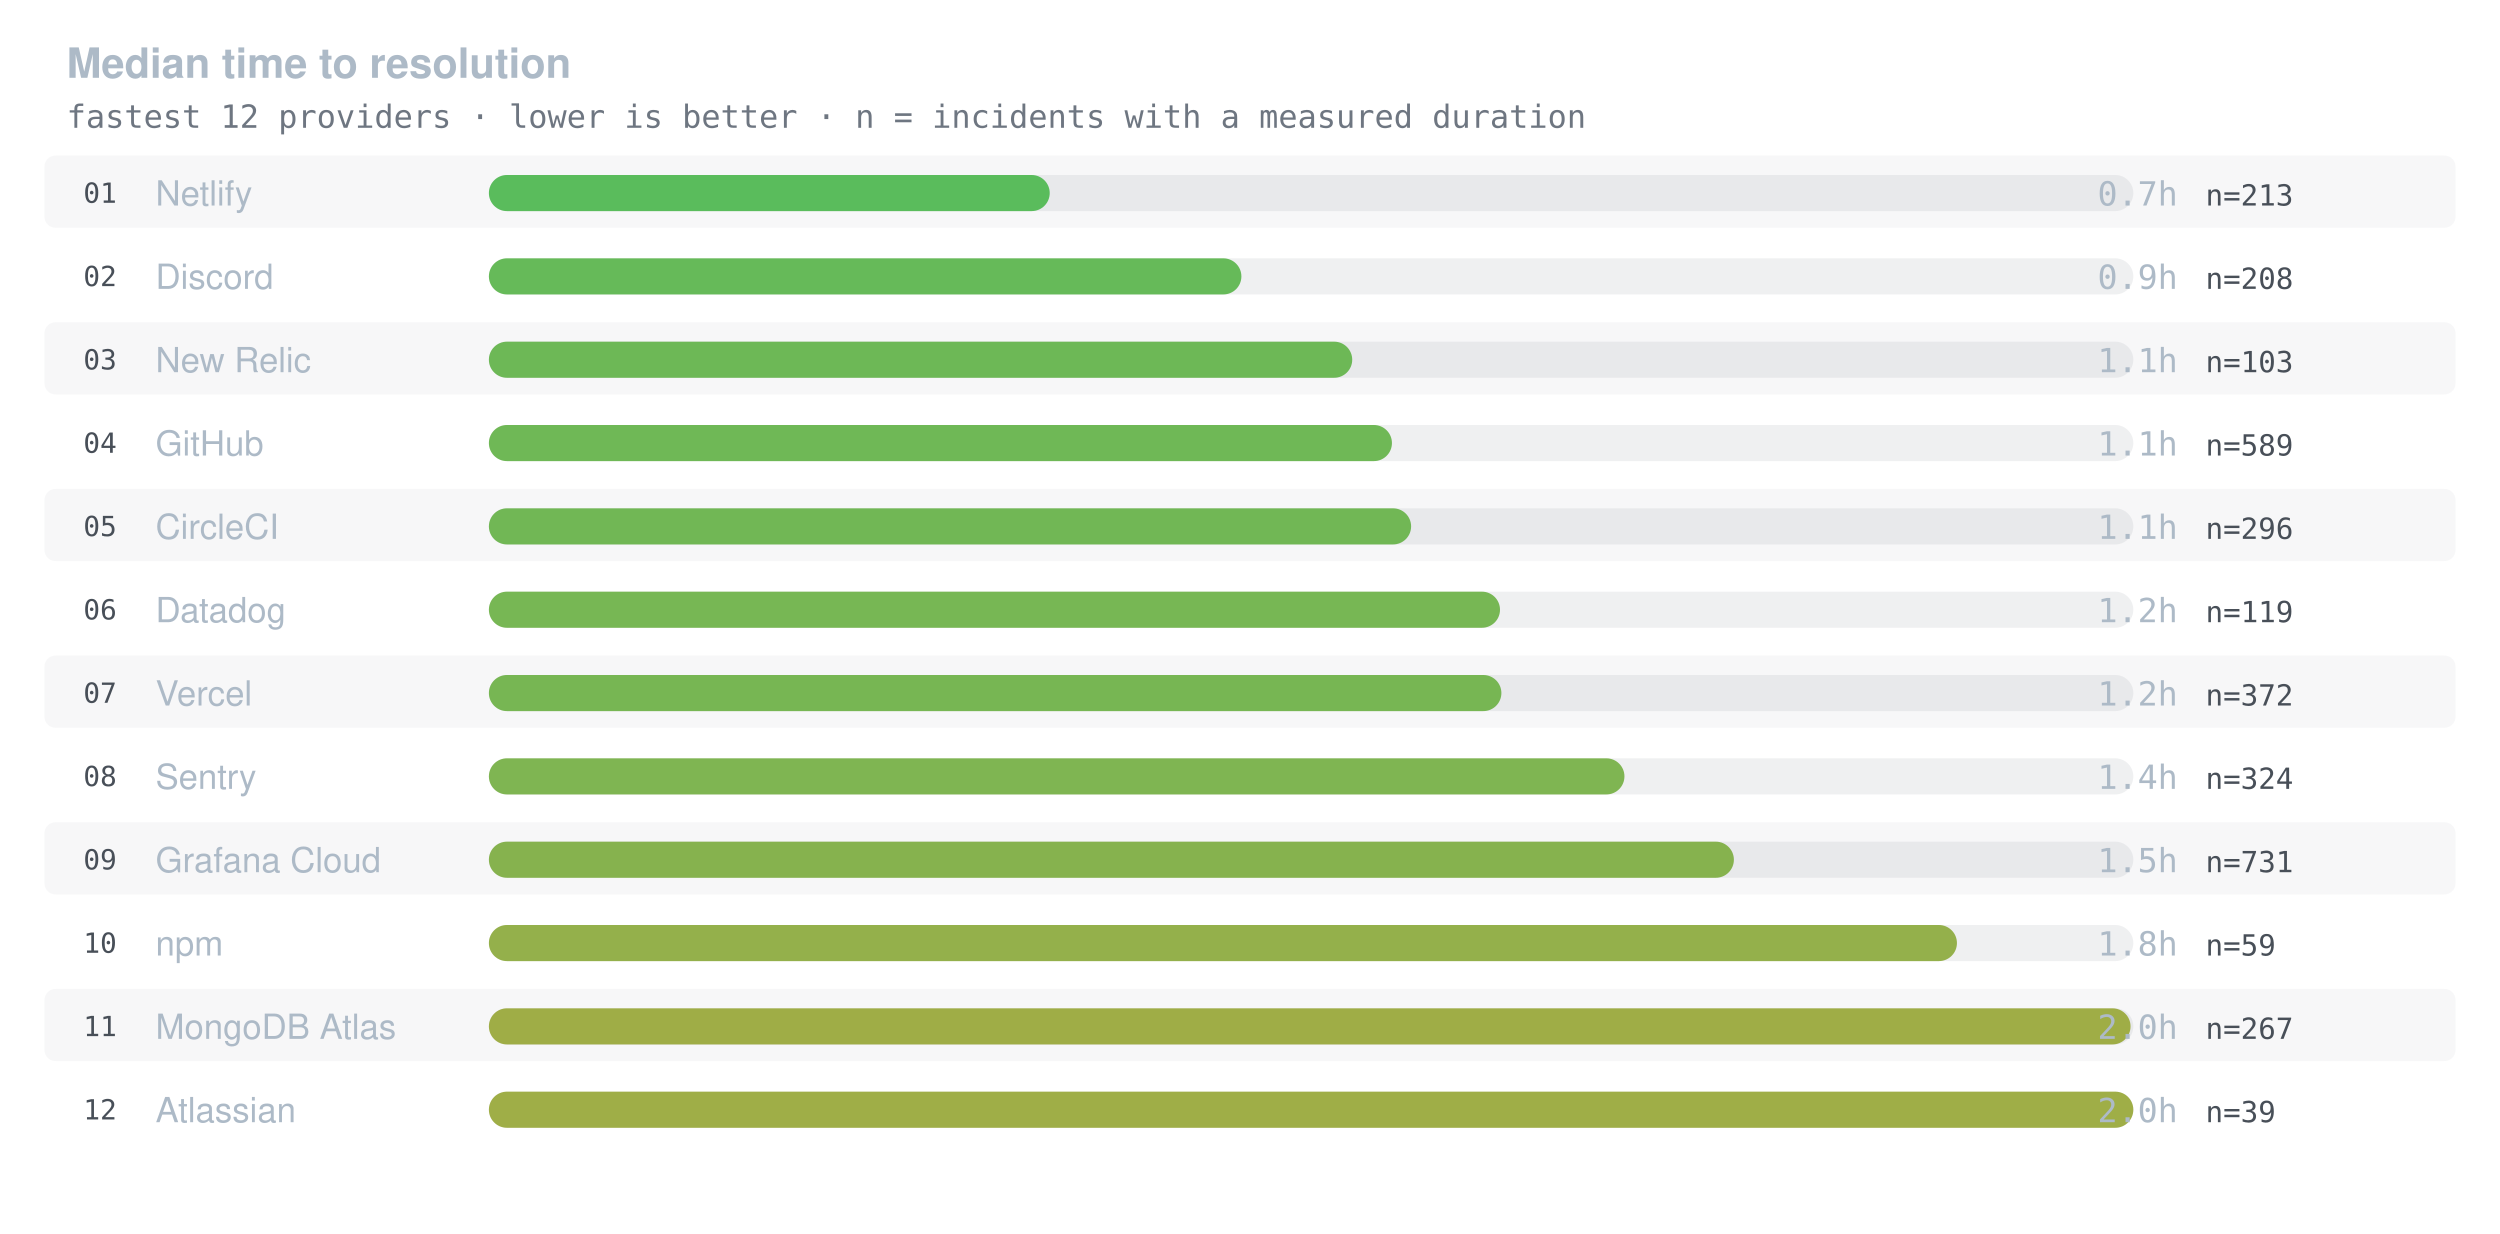
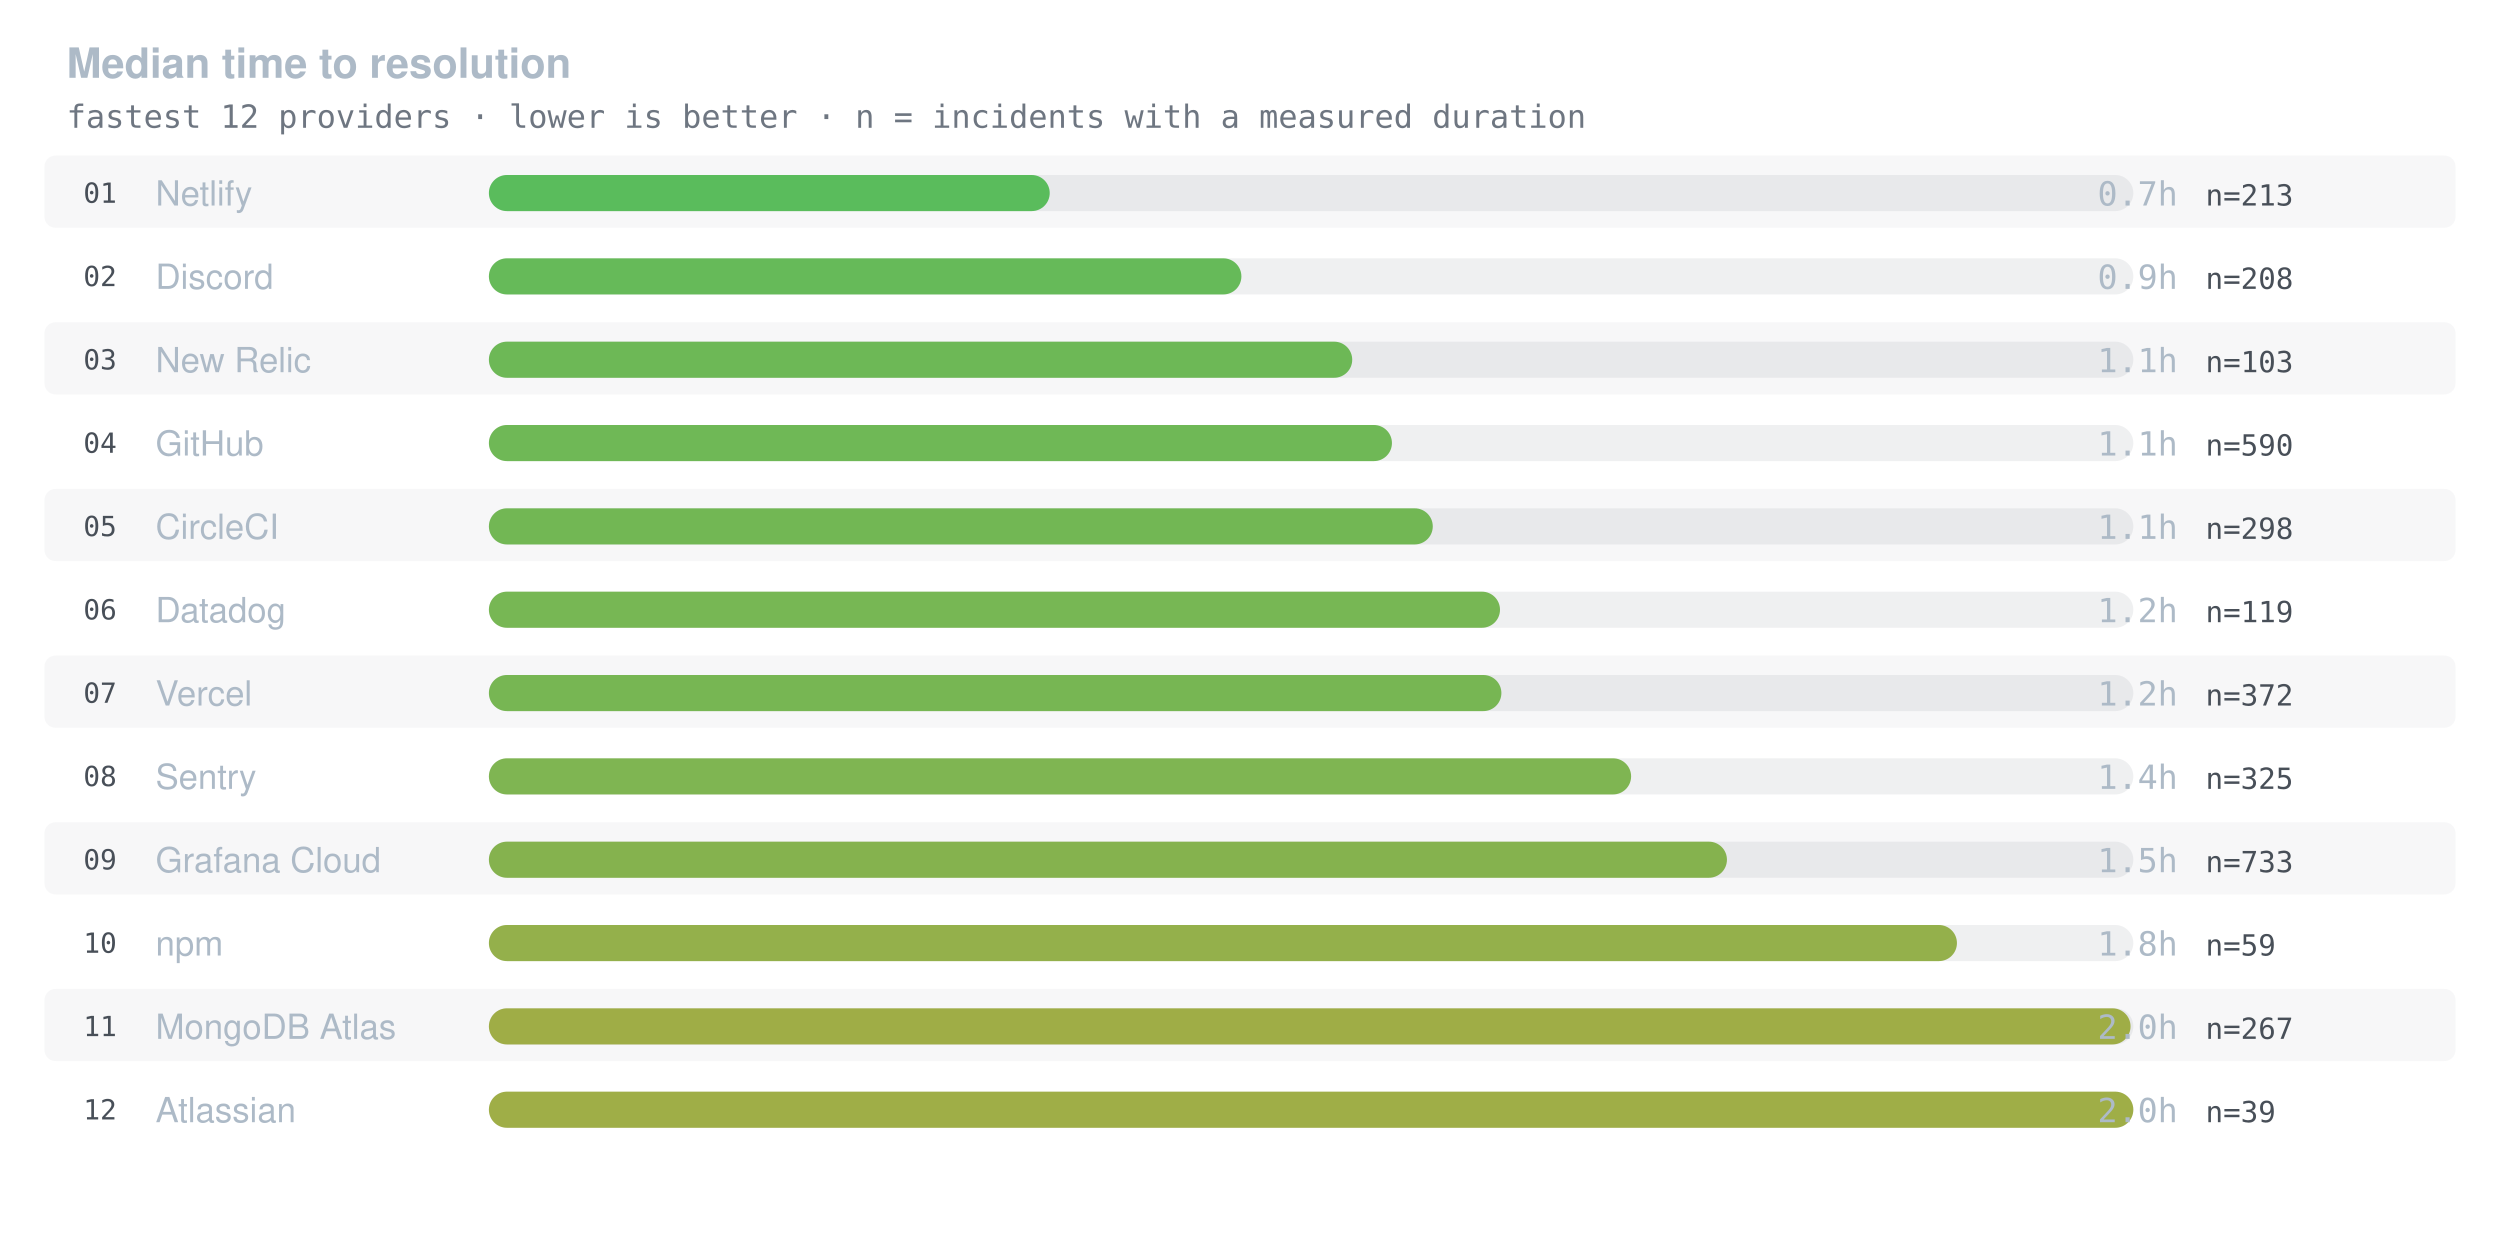
<svg xmlns="http://www.w3.org/2000/svg" viewBox="0 0 900 444" width="900" height="444" role="img">
  <text x="24" y="28" fill="#adbac7" font-size="15" font-family="-apple-system,BlinkMacSystemFont,Segoe UI,Helvetica,Arial,sans-serif" font-weight="600">Median time to resolution</text>
  <text x="24" y="46" fill="#6e7681" font-size="11.5" font-family="ui-monospace,SFMono-Regular,Menlo,Consolas,monospace">fastest 12 providers · lower is better · n = incidents with a measured duration</text>
  <rect x="16" y="56" width="868" height="26" rx="4" fill="#6e7681" opacity="0.055" />
  <text x="30" y="73" fill="#484f58" font-size="10" font-family="ui-monospace,SFMono-Regular,Menlo,Consolas,monospace">01</text>
  <text x="56" y="74" fill="#adbac7" font-size="12.5" font-family="-apple-system,BlinkMacSystemFont,Segoe UI,Helvetica,Arial,sans-serif">Netlify</text>
  <rect x="176" y="63" width="592" height="13" rx="6.5" fill="#6e7681" opacity="0.11" />
  <rect x="176" y="63" width="201.9" height="13" rx="6.5" fill="#4ab74d" opacity="0.9" />
  <text x="784" y="74" fill="#adbac7" font-size="12" font-family="ui-monospace,SFMono-Regular,Menlo,Consolas,monospace" text-anchor="end">0.7h</text>
  <text x="794" y="74" fill="#484f58" font-size="10.5" font-family="ui-monospace,SFMono-Regular,Menlo,Consolas,monospace">n=213</text>
  <text x="30" y="103" fill="#484f58" font-size="10" font-family="ui-monospace,SFMono-Regular,Menlo,Consolas,monospace">02</text>
  <text x="56" y="104" fill="#adbac7" font-size="12.5" font-family="-apple-system,BlinkMacSystemFont,Segoe UI,Helvetica,Arial,sans-serif">Discord</text>
  <rect x="176" y="93" width="592" height="13" rx="6.5" fill="#6e7681" opacity="0.11" />
  <rect x="176" y="93" width="270.9" height="13" rx="6.5" fill="#58b448" opacity="0.9" />
  <text x="784" y="104" fill="#adbac7" font-size="12" font-family="ui-monospace,SFMono-Regular,Menlo,Consolas,monospace" text-anchor="end">0.9h</text>
  <text x="794" y="104" fill="#484f58" font-size="10.5" font-family="ui-monospace,SFMono-Regular,Menlo,Consolas,monospace">n=208</text>
  <rect x="16" y="116" width="868" height="26" rx="4" fill="#6e7681" opacity="0.055" />
  <text x="30" y="133" fill="#484f58" font-size="10" font-family="ui-monospace,SFMono-Regular,Menlo,Consolas,monospace">03</text>
  <text x="56" y="134" fill="#adbac7" font-size="12.5" font-family="-apple-system,BlinkMacSystemFont,Segoe UI,Helvetica,Arial,sans-serif">New Relic</text>
  <rect x="176" y="123" width="592" height="13" rx="6.5" fill="#6e7681" opacity="0.11" />
  <rect x="176" y="123" width="310.8" height="13" rx="6.5" fill="#5fb246" opacity="0.9" />
  <text x="784" y="134" fill="#adbac7" font-size="12" font-family="ui-monospace,SFMono-Regular,Menlo,Consolas,monospace" text-anchor="end">1.1h</text>
  <text x="794" y="134" fill="#484f58" font-size="10.5" font-family="ui-monospace,SFMono-Regular,Menlo,Consolas,monospace">n=103</text>
  <text x="30" y="163" fill="#484f58" font-size="10" font-family="ui-monospace,SFMono-Regular,Menlo,Consolas,monospace">04</text>
  <text x="56" y="164" fill="#adbac7" font-size="12.5" font-family="-apple-system,BlinkMacSystemFont,Segoe UI,Helvetica,Arial,sans-serif">GitHub</text>
  <rect x="176" y="153" width="592" height="13" rx="6.5" fill="#6e7681" opacity="0.11" />
  <rect x="176" y="153" width="325.1" height="13" rx="6.5" fill="#62b145" opacity="0.9" />
  <text x="784" y="164" fill="#adbac7" font-size="12" font-family="ui-monospace,SFMono-Regular,Menlo,Consolas,monospace" text-anchor="end">1.1h</text>
-   <text x="794" y="164" fill="#484f58" font-size="10.5" font-family="ui-monospace,SFMono-Regular,Menlo,Consolas,monospace">n=589</text>
+   <text x="794" y="164" fill="#484f58" font-size="10.5" font-family="ui-monospace,SFMono-Regular,Menlo,Consolas,monospace">n=590</text>
  <rect x="16" y="176" width="868" height="26" rx="4" fill="#6e7681" opacity="0.055" />
  <text x="30" y="193" fill="#484f58" font-size="10" font-family="ui-monospace,SFMono-Regular,Menlo,Consolas,monospace">05</text>
  <text x="56" y="194" fill="#adbac7" font-size="12.5" font-family="-apple-system,BlinkMacSystemFont,Segoe UI,Helvetica,Arial,sans-serif">CircleCI</text>
  <rect x="176" y="183" width="592" height="13" rx="6.5" fill="#6e7681" opacity="0.11" />
-   <rect x="176" y="183" width="332.0" height="13" rx="6.5" fill="#64b145" opacity="0.9" />
+   <rect x="176" y="183" width="339.8" height="13" rx="6.5" fill="#65b144" opacity="0.9" />
  <text x="784" y="194" fill="#adbac7" font-size="12" font-family="ui-monospace,SFMono-Regular,Menlo,Consolas,monospace" text-anchor="end">1.1h</text>
-   <text x="794" y="194" fill="#484f58" font-size="10.5" font-family="ui-monospace,SFMono-Regular,Menlo,Consolas,monospace">n=296</text>
+   <text x="794" y="194" fill="#484f58" font-size="10.5" font-family="ui-monospace,SFMono-Regular,Menlo,Consolas,monospace">n=298</text>
  <text x="30" y="223" fill="#484f58" font-size="10" font-family="ui-monospace,SFMono-Regular,Menlo,Consolas,monospace">06</text>
  <text x="56" y="224" fill="#adbac7" font-size="12.5" font-family="-apple-system,BlinkMacSystemFont,Segoe UI,Helvetica,Arial,sans-serif">Datadog</text>
  <rect x="176" y="213" width="592" height="13" rx="6.5" fill="#6e7681" opacity="0.11" />
  <rect x="176" y="213" width="364.0" height="13" rx="6.5" fill="#6ab043" opacity="0.9" />
  <text x="784" y="224" fill="#adbac7" font-size="12" font-family="ui-monospace,SFMono-Regular,Menlo,Consolas,monospace" text-anchor="end">1.2h</text>
  <text x="794" y="224" fill="#484f58" font-size="10.5" font-family="ui-monospace,SFMono-Regular,Menlo,Consolas,monospace">n=119</text>
  <rect x="16" y="236" width="868" height="26" rx="4" fill="#6e7681" opacity="0.055" />
  <text x="30" y="253" fill="#484f58" font-size="10" font-family="ui-monospace,SFMono-Regular,Menlo,Consolas,monospace">07</text>
  <text x="56" y="254" fill="#adbac7" font-size="12.5" font-family="-apple-system,BlinkMacSystemFont,Segoe UI,Helvetica,Arial,sans-serif">Vercel</text>
  <rect x="176" y="243" width="592" height="13" rx="6.5" fill="#6e7681" opacity="0.11" />
  <rect x="176" y="243" width="364.5" height="13" rx="6.5" fill="#6ab043" opacity="0.9" />
  <text x="784" y="254" fill="#adbac7" font-size="12" font-family="ui-monospace,SFMono-Regular,Menlo,Consolas,monospace" text-anchor="end">1.2h</text>
  <text x="794" y="254" fill="#484f58" font-size="10.5" font-family="ui-monospace,SFMono-Regular,Menlo,Consolas,monospace">n=372</text>
  <text x="30" y="283" fill="#484f58" font-size="10" font-family="ui-monospace,SFMono-Regular,Menlo,Consolas,monospace">08</text>
  <text x="56" y="284" fill="#adbac7" font-size="12.5" font-family="-apple-system,BlinkMacSystemFont,Segoe UI,Helvetica,Arial,sans-serif">Sentry</text>
  <rect x="176" y="273" width="592" height="13" rx="6.5" fill="#6e7681" opacity="0.11" />
-   <rect x="176" y="273" width="408.8" height="13" rx="6.5" fill="#73ae40" opacity="0.9" />
+   <rect x="176" y="273" width="411.2" height="13" rx="6.5" fill="#73ae40" opacity="0.9" />
  <text x="784" y="284" fill="#adbac7" font-size="12" font-family="ui-monospace,SFMono-Regular,Menlo,Consolas,monospace" text-anchor="end">1.4h</text>
-   <text x="794" y="284" fill="#484f58" font-size="10.5" font-family="ui-monospace,SFMono-Regular,Menlo,Consolas,monospace">n=324</text>
+   <text x="794" y="284" fill="#484f58" font-size="10.5" font-family="ui-monospace,SFMono-Regular,Menlo,Consolas,monospace">n=325</text>
  <rect x="16" y="296" width="868" height="26" rx="4" fill="#6e7681" opacity="0.055" />
  <text x="30" y="313" fill="#484f58" font-size="10" font-family="ui-monospace,SFMono-Regular,Menlo,Consolas,monospace">09</text>
  <text x="56" y="314" fill="#adbac7" font-size="12.5" font-family="-apple-system,BlinkMacSystemFont,Segoe UI,Helvetica,Arial,sans-serif">Grafana Cloud</text>
  <rect x="176" y="303" width="592" height="13" rx="6.5" fill="#6e7681" opacity="0.11" />
-   <rect x="176" y="303" width="448.2" height="13" rx="6.5" fill="#7bac3d" opacity="0.9" />
+   <rect x="176" y="303" width="445.7" height="13" rx="6.5" fill="#7aac3d" opacity="0.9" />
  <text x="784" y="314" fill="#adbac7" font-size="12" font-family="ui-monospace,SFMono-Regular,Menlo,Consolas,monospace" text-anchor="end">1.5h</text>
-   <text x="794" y="314" fill="#484f58" font-size="10.5" font-family="ui-monospace,SFMono-Regular,Menlo,Consolas,monospace">n=731</text>
+   <text x="794" y="314" fill="#484f58" font-size="10.5" font-family="ui-monospace,SFMono-Regular,Menlo,Consolas,monospace">n=733</text>
  <text x="30" y="343" fill="#484f58" font-size="10" font-family="ui-monospace,SFMono-Regular,Menlo,Consolas,monospace">10</text>
  <text x="56" y="344" fill="#adbac7" font-size="12.5" font-family="-apple-system,BlinkMacSystemFont,Segoe UI,Helvetica,Arial,sans-serif">npm</text>
  <rect x="176" y="333" width="592" height="13" rx="6.5" fill="#6e7681" opacity="0.11" />
  <rect x="176" y="333" width="528.5" height="13" rx="6.5" fill="#8ba938" opacity="0.9" />
  <text x="784" y="344" fill="#adbac7" font-size="12" font-family="ui-monospace,SFMono-Regular,Menlo,Consolas,monospace" text-anchor="end">1.8h</text>
  <text x="794" y="344" fill="#484f58" font-size="10.5" font-family="ui-monospace,SFMono-Regular,Menlo,Consolas,monospace">n=59</text>
  <rect x="16" y="356" width="868" height="26" rx="4" fill="#6e7681" opacity="0.055" />
  <text x="30" y="373" fill="#484f58" font-size="10" font-family="ui-monospace,SFMono-Regular,Menlo,Consolas,monospace">11</text>
  <text x="56" y="374" fill="#adbac7" font-size="12.5" font-family="-apple-system,BlinkMacSystemFont,Segoe UI,Helvetica,Arial,sans-serif">MongoDB Atlas</text>
  <rect x="176" y="363" width="592" height="13" rx="6.5" fill="#6e7681" opacity="0.11" />
  <rect x="176" y="363" width="591.0" height="13" rx="6.5" fill="#97a634" opacity="0.9" />
  <text x="784" y="374" fill="#adbac7" font-size="12" font-family="ui-monospace,SFMono-Regular,Menlo,Consolas,monospace" text-anchor="end">2.0h</text>
  <text x="794" y="374" fill="#484f58" font-size="10.5" font-family="ui-monospace,SFMono-Regular,Menlo,Consolas,monospace">n=267</text>
  <text x="30" y="403" fill="#484f58" font-size="10" font-family="ui-monospace,SFMono-Regular,Menlo,Consolas,monospace">12</text>
  <text x="56" y="404" fill="#adbac7" font-size="12.5" font-family="-apple-system,BlinkMacSystemFont,Segoe UI,Helvetica,Arial,sans-serif">Atlassian</text>
  <rect x="176" y="393" width="592" height="13" rx="6.5" fill="#6e7681" opacity="0.11" />
  <rect x="176" y="393" width="592.0" height="13" rx="6.5" fill="#97a634" opacity="0.9" />
  <text x="784" y="404" fill="#adbac7" font-size="12" font-family="ui-monospace,SFMono-Regular,Menlo,Consolas,monospace" text-anchor="end">2.0h</text>
  <text x="794" y="404" fill="#484f58" font-size="10.5" font-family="ui-monospace,SFMono-Regular,Menlo,Consolas,monospace">n=39</text>
</svg>
